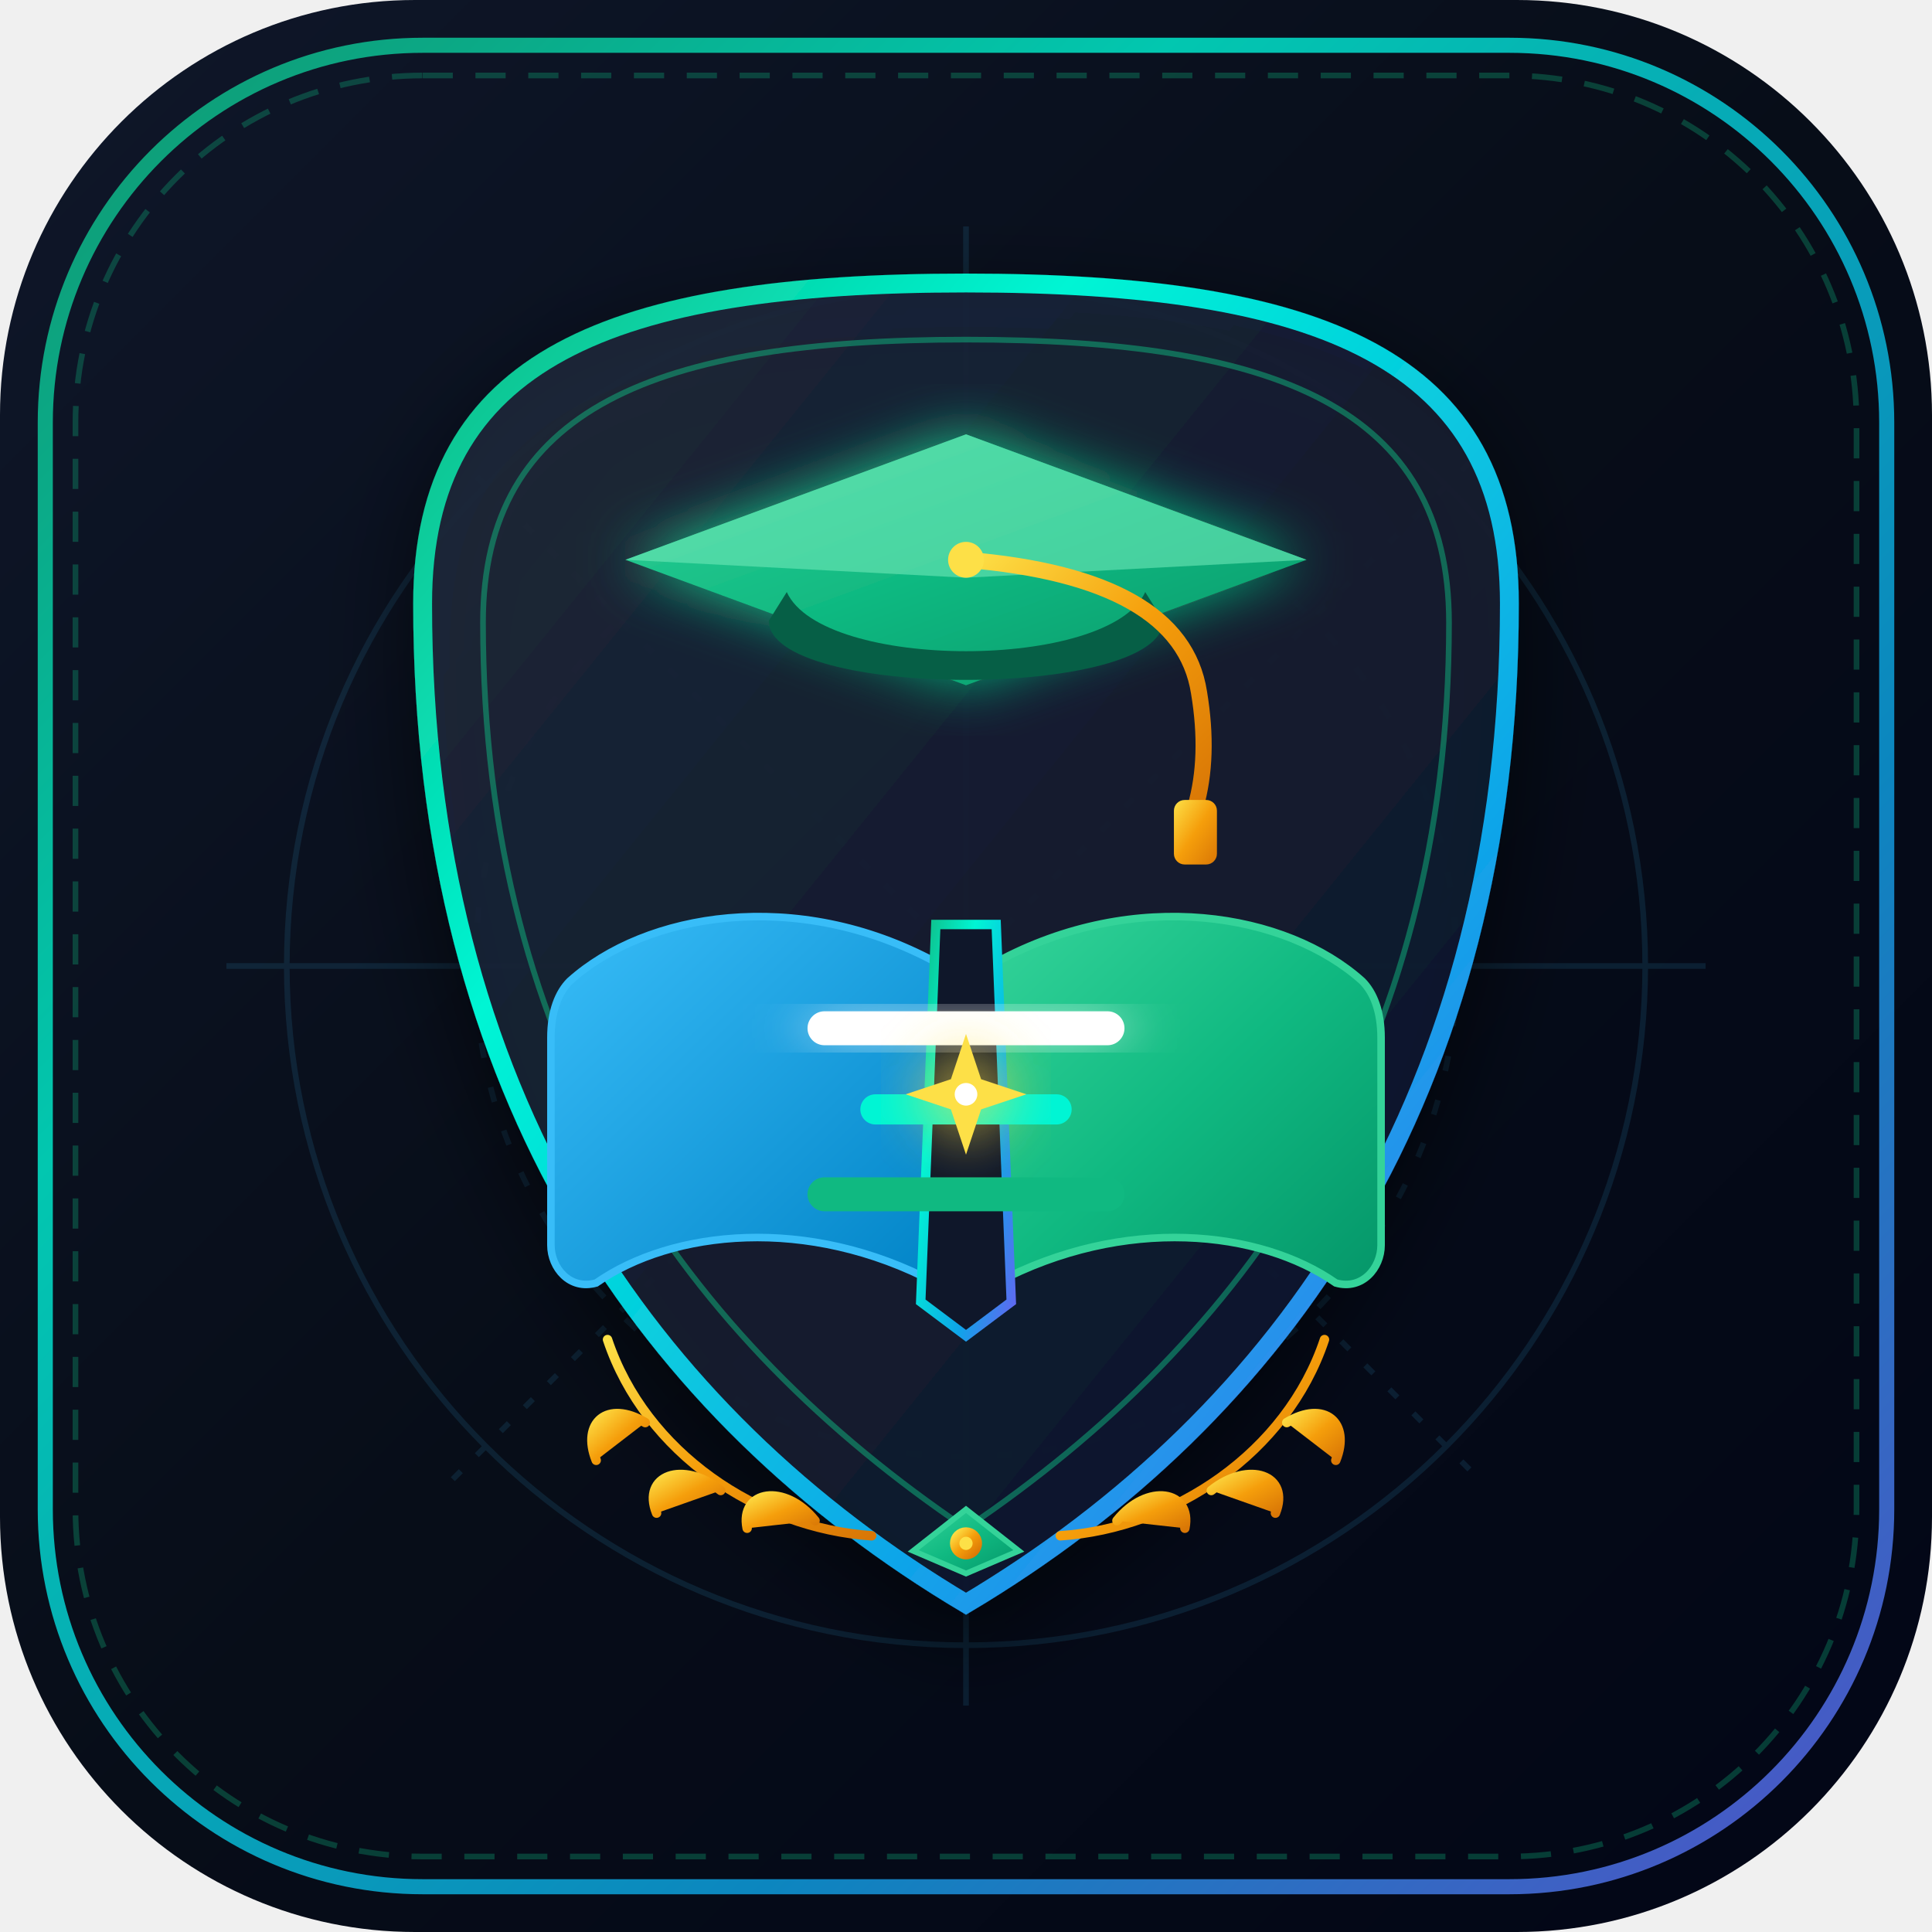
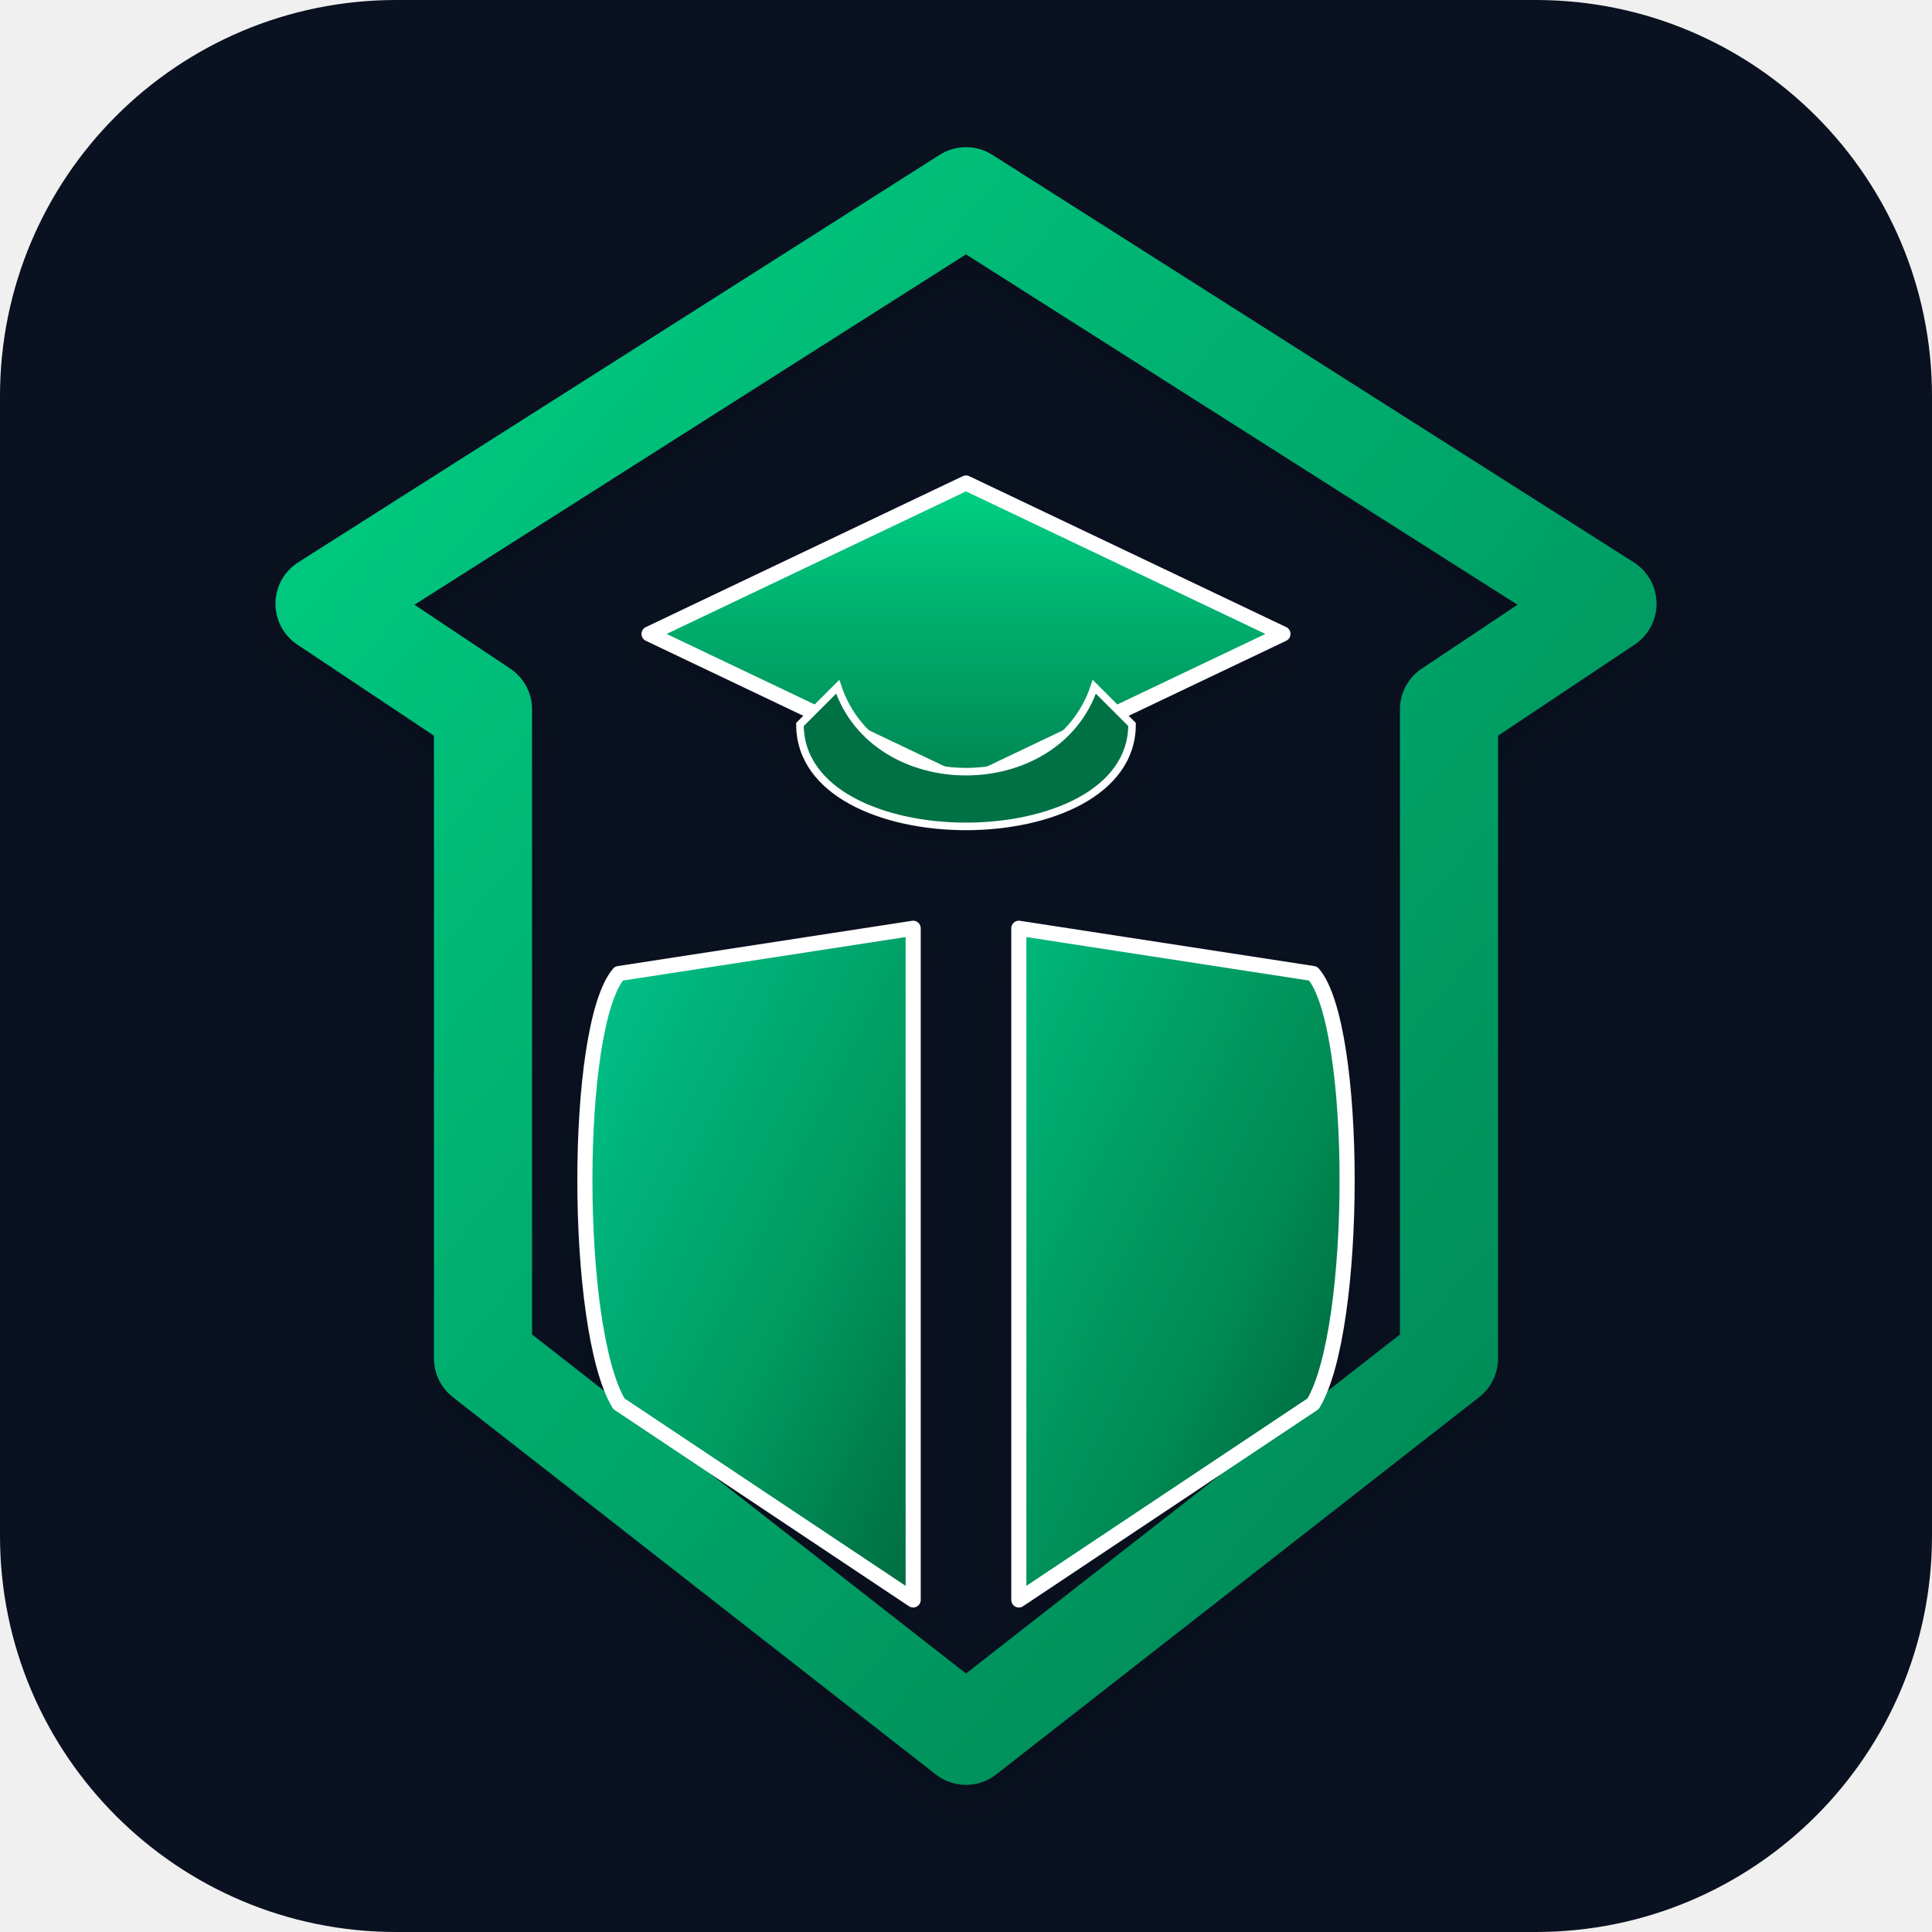
<svg xmlns="http://www.w3.org/2000/svg" viewBox="0 0 512 512" width="100%" height="100%">
  <defs>
-     <linearGradient id="bgGrad" x1="0%" y1="0%" x2="100%" y2="100%">
-       <stop offset="0%" stop-color="#0F172A" />
-       <stop offset="50%" stop-color="#070D18" />
-       <stop offset="100%" stop-color="#020617" />
+     <linearGradient id="roofGrad" x1="0%" y1="0%" x2="100%" y2="100%">
+       <stop offset="0%" stop-color="#00D084" />
+       <stop offset="50%" stop-color="#00A86B" />
+       <stop offset="100%" stop-color="#008050" />
    </linearGradient>
-     <linearGradient id="borderGrad" x1="0%" y1="0%" x2="100%" y2="100%">
-       <stop offset="0%" stop-color="#10B981" />
-       <stop offset="30%" stop-color="#00F5D4" />
-       <stop offset="70%" stop-color="#0EA5E9" />
-       <stop offset="100%" stop-color="#6366F1" />
+     <linearGradient id="capGrad" x1="0%" y1="0%" x2="0%" y2="100%">
+       <stop offset="0%" stop-color="#00D084" />
+       <stop offset="100%" stop-color="#008552" />
    </linearGradient>
-     <linearGradient id="shieldGrad" x1="0%" y1="0%" x2="100%" y2="100%">
-       <stop offset="0%" stop-color="#1E293B" stop-opacity="0.9" />
-       <stop offset="100%" stop-color="#0B132B" stop-opacity="0.95" />
+     <linearGradient id="leftPageGrad" x1="0%" y1="0%" x2="100%" y2="100%">
+       <stop offset="0%" stop-color="#00C48C" />
+       <stop offset="60%" stop-color="#009A60" />
+       <stop offset="100%" stop-color="#006A40" />
    </linearGradient>
-     <linearGradient id="emeraldGold" x1="0%" y1="0%" x2="100%" y2="100%">
-       <stop offset="0%" stop-color="#34D399" />
-       <stop offset="50%" stop-color="#10B981" />
-       <stop offset="100%" stop-color="#059669" />
+     <linearGradient id="rightPageGrad" x1="0%" y1="0%" x2="100%" y2="100%">
+       <stop offset="0%" stop-color="#00B87A" />
+       <stop offset="60%" stop-color="#008A54" />
+       <stop offset="100%" stop-color="#005834" />
    </linearGradient>
-     <linearGradient id="goldAccent" x1="0%" y1="0%" x2="100%" y2="100%">
-       <stop offset="0%" stop-color="#FDE047" />
-       <stop offset="50%" stop-color="#F59E0B" />
-       <stop offset="100%" stop-color="#D97706" />
-     </linearGradient>
-     <linearGradient id="cyanBlue" x1="0%" y1="0%" x2="100%" y2="100%">
-       <stop offset="0%" stop-color="#38BDF8" />
-       <stop offset="100%" stop-color="#0284C7" />
-     </linearGradient>
-     <filter id="neonGlow" x="-20%" y="-20%" width="140%" height="140%">
-       <feGaussianBlur stdDeviation="8" result="blur" />
-       <feComposite in="SourceGraphic" in2="blur" operator="over" />
-     </filter>
-     <filter id="softShadow" x="-10%" y="-10%" width="120%" height="120%">
-       <feDropShadow dx="0" dy="8" stdDeviation="12" flood-color="#000000" flood-opacity="0.6" />
+     <filter id="subtleShadow" x="-10%" y="-10%" width="120%" height="120%">
+       <feDropShadow dx="0" dy="4" stdDeviation="6" flood-color="#000000" flood-opacity="0.15" />
    </filter>
  </defs>
-   <rect width="512" height="512" rx="110" fill="url(#bgGrad)" />
-   <rect x="12" y="12" width="488" height="488" rx="100" fill="none" stroke="url(#borderGrad)" stroke-width="4" stroke-opacity="0.8" />
-   <rect x="20" y="20" width="472" height="472" rx="92" fill="none" stroke="#10B981" stroke-width="1.5" stroke-opacity="0.3" stroke-dasharray="8 6" />
-   <g opacity="0.12" stroke="#38BDF8" stroke-width="1.5">
-     <circle cx="256" cy="256" r="180" fill="none" />
-     <circle cx="256" cy="256" r="130" fill="none" stroke-dasharray="4 8" />
-     <path d="M256 60 L256 452 M60 256 L452 256" />
-     <path d="M120 120 L392 392 M120 392 L392 120" stroke-dasharray="3 6" />
-   </g>
-   <g filter="url(#softShadow)">
-     <path d="M256 75              C350 75, 400 95, 400 160              C400 290, 340 375, 256 425              C172 375, 112 290, 112 160              C112 95, 162 75, 256 75 Z" fill="url(#shieldGrad)" stroke="url(#borderGrad)" stroke-width="5" />
-   </g>
-   <path d="M256 90            C338 90, 384 108, 384 165            C384 280, 330 355, 256 405            C182 355, 128 280, 128 165            C128 108, 174 90, 256 90 Z" fill="none" stroke="#10B981" stroke-width="1.5" stroke-opacity="0.5" />
-   <g transform="translate(256, 155) scale(0.95)">
-     <polygon points="0,-42 95,-7 0,28 -95,-7" fill="url(#emeraldGold)" filter="url(#neonGlow)" />
-     <path d="M-55,10 C-55,32 55,32 55,10 L50,2 C40,24 -40,24 -50,2 Z" fill="#065F46" />
-     <polygon points="0,-42 95,-7 0,-2 -95,-7" fill="#6EE7B7" opacity="0.6" />
-     <path d="M0,-7 Q60,-2 65,30 Q68,48 64,62" fill="none" stroke="url(#goldAccent)" stroke-width="4.5" stroke-linecap="round" />
-     <circle cx="0" cy="-7" r="5" fill="#FDE047" />
-     <rect x="58" y="60" width="12" height="18" rx="3" fill="url(#goldAccent)" />
-   </g>
-   <g transform="translate(256, 280)">
-     <path d="M-8,-25 C-45,-45 -85,-38 -105,-20 C-108,-17 -110,-12 -110,-5 L-110,50 C-110,56 -105,62 -98,60 C-78,46 -42,42 -8,60 Z" fill="url(#cyanBlue)" stroke="#38BDF8" stroke-width="2" />
-     <path d="M8,-25 C45,-45 85,-38 105,-20 C108,-17 110,-12 110,-5 L110,50 C110,56 105,62 98,60 C78,46 42,42 8,60 Z" fill="url(#emeraldGold)" stroke="#34D399" stroke-width="2" />
-     <path d="M-8,-35 L8,-35 L12,65 L0,74 L-12,65 Z" fill="#0F172A" stroke="url(#borderGrad)" stroke-width="2.5" />
-     <rect x="-42" y="-12" width="84" height="9" rx="4.5" fill="#FFFFFF" filter="url(#neonGlow)" />
-     <rect x="-28" y="10" width="56" height="8" rx="4" fill="#00F5D4" />
-     <rect x="-42" y="32" width="84" height="9" rx="4.5" fill="#10B981" />
-     <g transform="translate(0, 10)">
-       <polygon points="0,-16 4,-4 16,0 4,4 0,16 -4,4 -16,0 -4,-4" fill="#FDE047" filter="url(#neonGlow)" />
-       <circle cx="0" cy="0" r="3" fill="#FFFFFF" />
-     </g>
-   </g>
-   <g transform="translate(256, 395)" stroke="url(#goldAccent)" stroke-width="2.5" fill="none" stroke-linecap="round">
-     <path d="M-25,12 C-55,10 -85,-10 -95,-40" />
-     <path d="M-40,8 C-48,-2 -60,0 -58,10" fill="url(#goldAccent)" />
-     <path d="M-65,0 C-75,-8 -86,-4 -82,6" fill="url(#goldAccent)" />
-     <path d="M-85,-18 C-95,-24 -102,-18 -98,-8" fill="url(#goldAccent)" />
-     <path d="M25,12 C55,10 85,-10 95,-40" />
-     <path d="M40,8 C48,-2 60,0 58,10" fill="url(#goldAccent)" />
-     <path d="M65,0 C75,-8 86,-4 82,6" fill="url(#goldAccent)" />
-     <path d="M85,-18 C95,-24 102,-18 98,-8" fill="url(#goldAccent)" />
-     <polygon points="0,5 -14,16 0,22 14,16" fill="url(#emeraldGold)" stroke="#34D399" stroke-width="1.5" />
-     <circle cx="0" cy="14" r="3" fill="#FDE047" />
+   <rect width="512" height="512" rx="105" fill="#0A1120" />
+   <g transform="translate(0, 0)" filter="url(#subtleShadow)">
+     <path d="M 256,52               L 426,160               L 384,188               L 384,360               L 256,460               L 128,360               L 128,188               L 86,160 Z" fill="none" stroke="url(#roofGrad)" stroke-width="26" stroke-linejoin="round" stroke-linecap="round" />
+     <polygon points="256,128 340,168 256,208 172,168" fill="url(#capGrad)" stroke="#FFFFFF" stroke-width="4" stroke-linejoin="round" />
+     <path d="M 212,192               C 212,228 300,228 300,192               L 290,182               C 280,212 232,212 222,182 Z" fill="#007044" stroke="#FFFFFF" stroke-width="2" />
+     <path d="M 242,246               L 164,258               C 152,272 152,352 164,372               L 242,424 Z" fill="url(#leftPageGrad)" stroke="#FFFFFF" stroke-width="4" stroke-linejoin="round" />
+     <path d="M 270,246               L 348,258               C 360,272 360,352 348,372               L 270,424 Z" fill="url(#rightPageGrad)" stroke="#FFFFFF" stroke-width="4" stroke-linejoin="round" />
  </g>
</svg>
